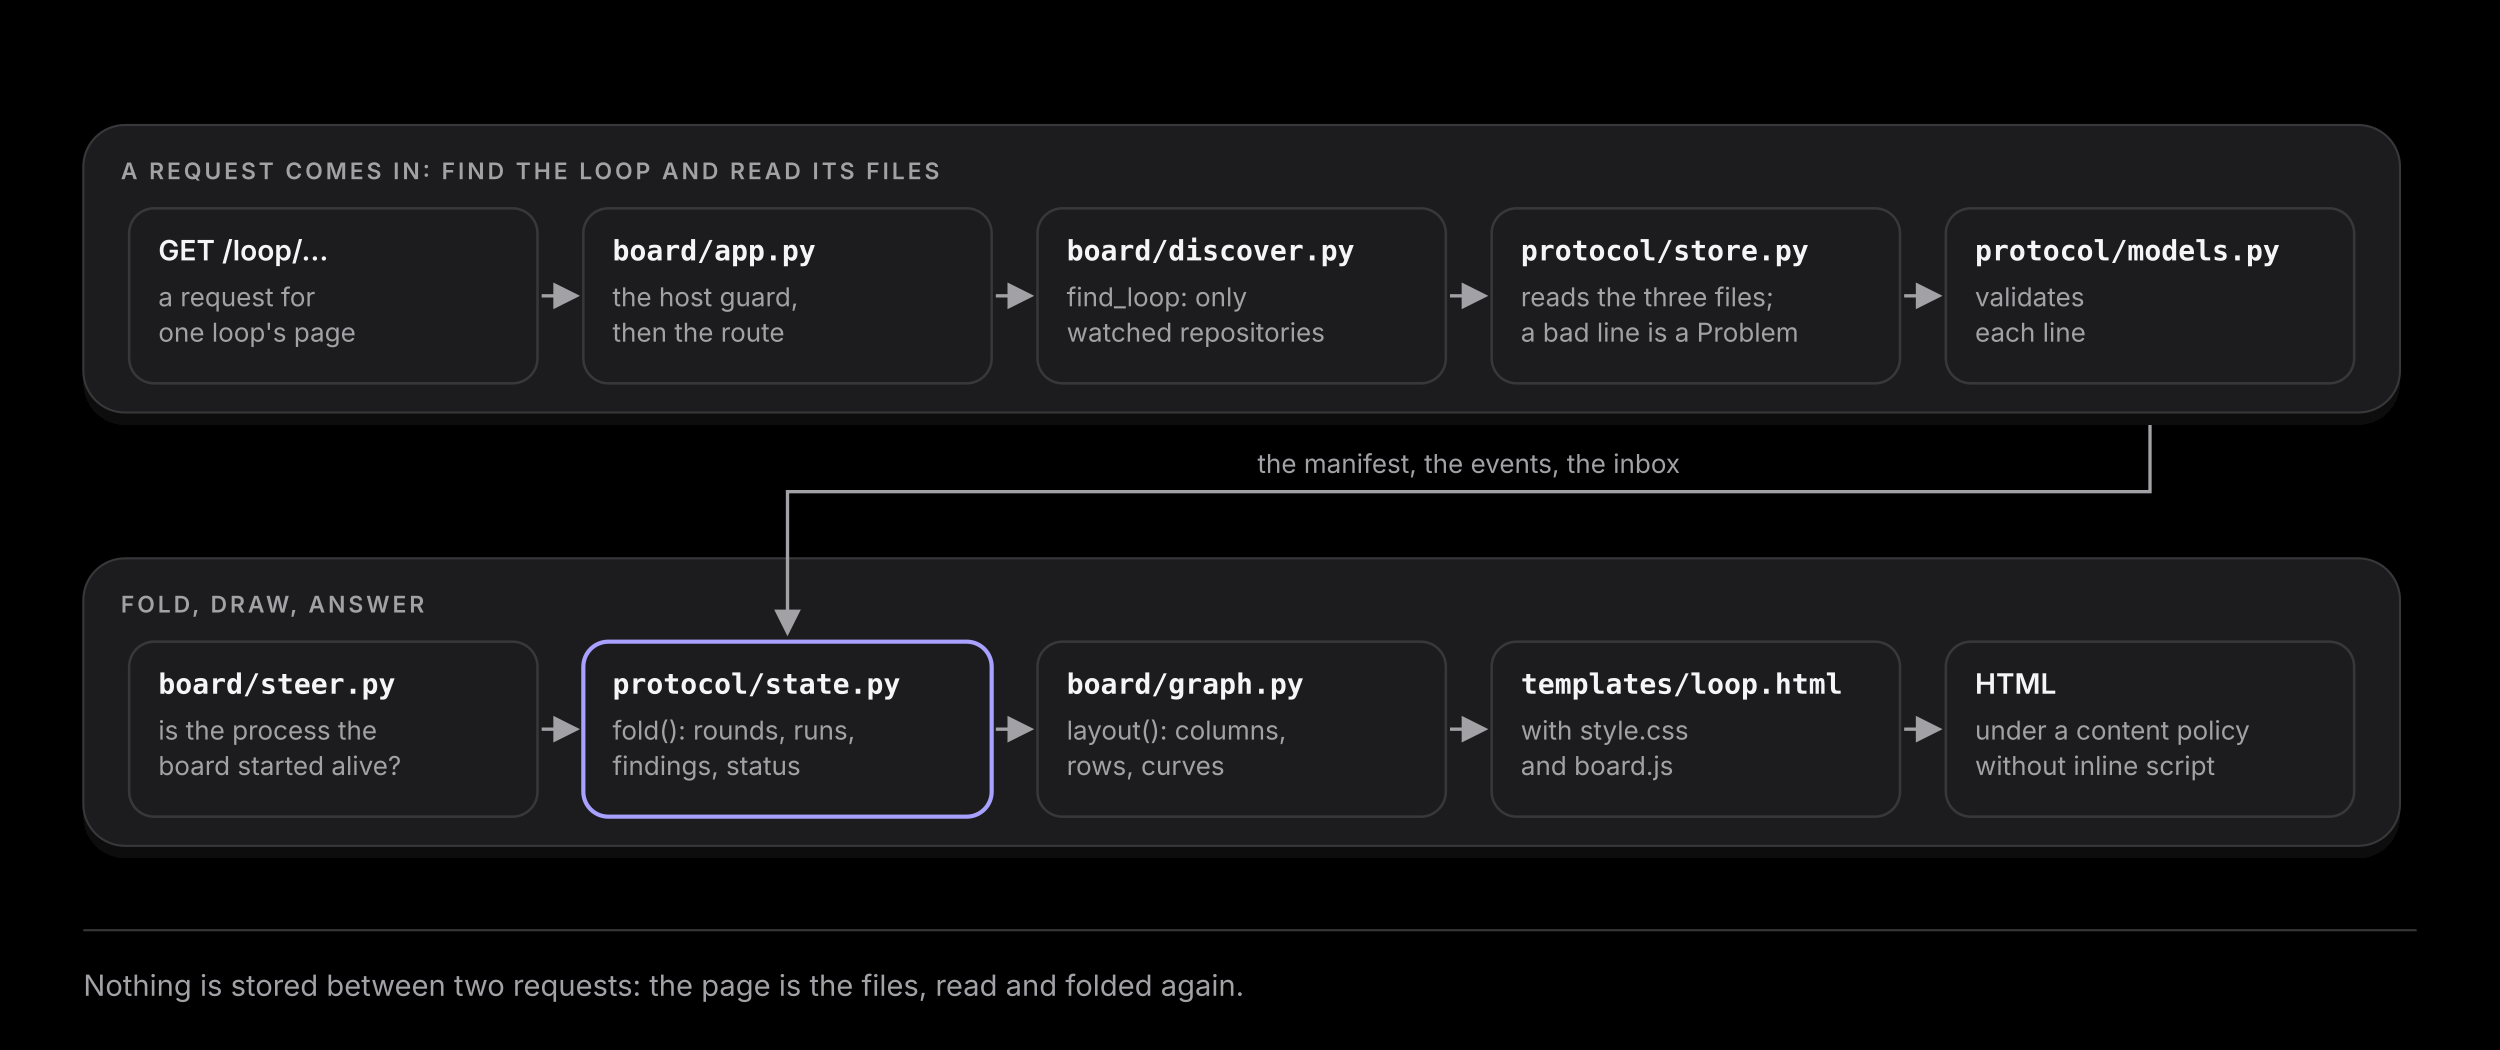
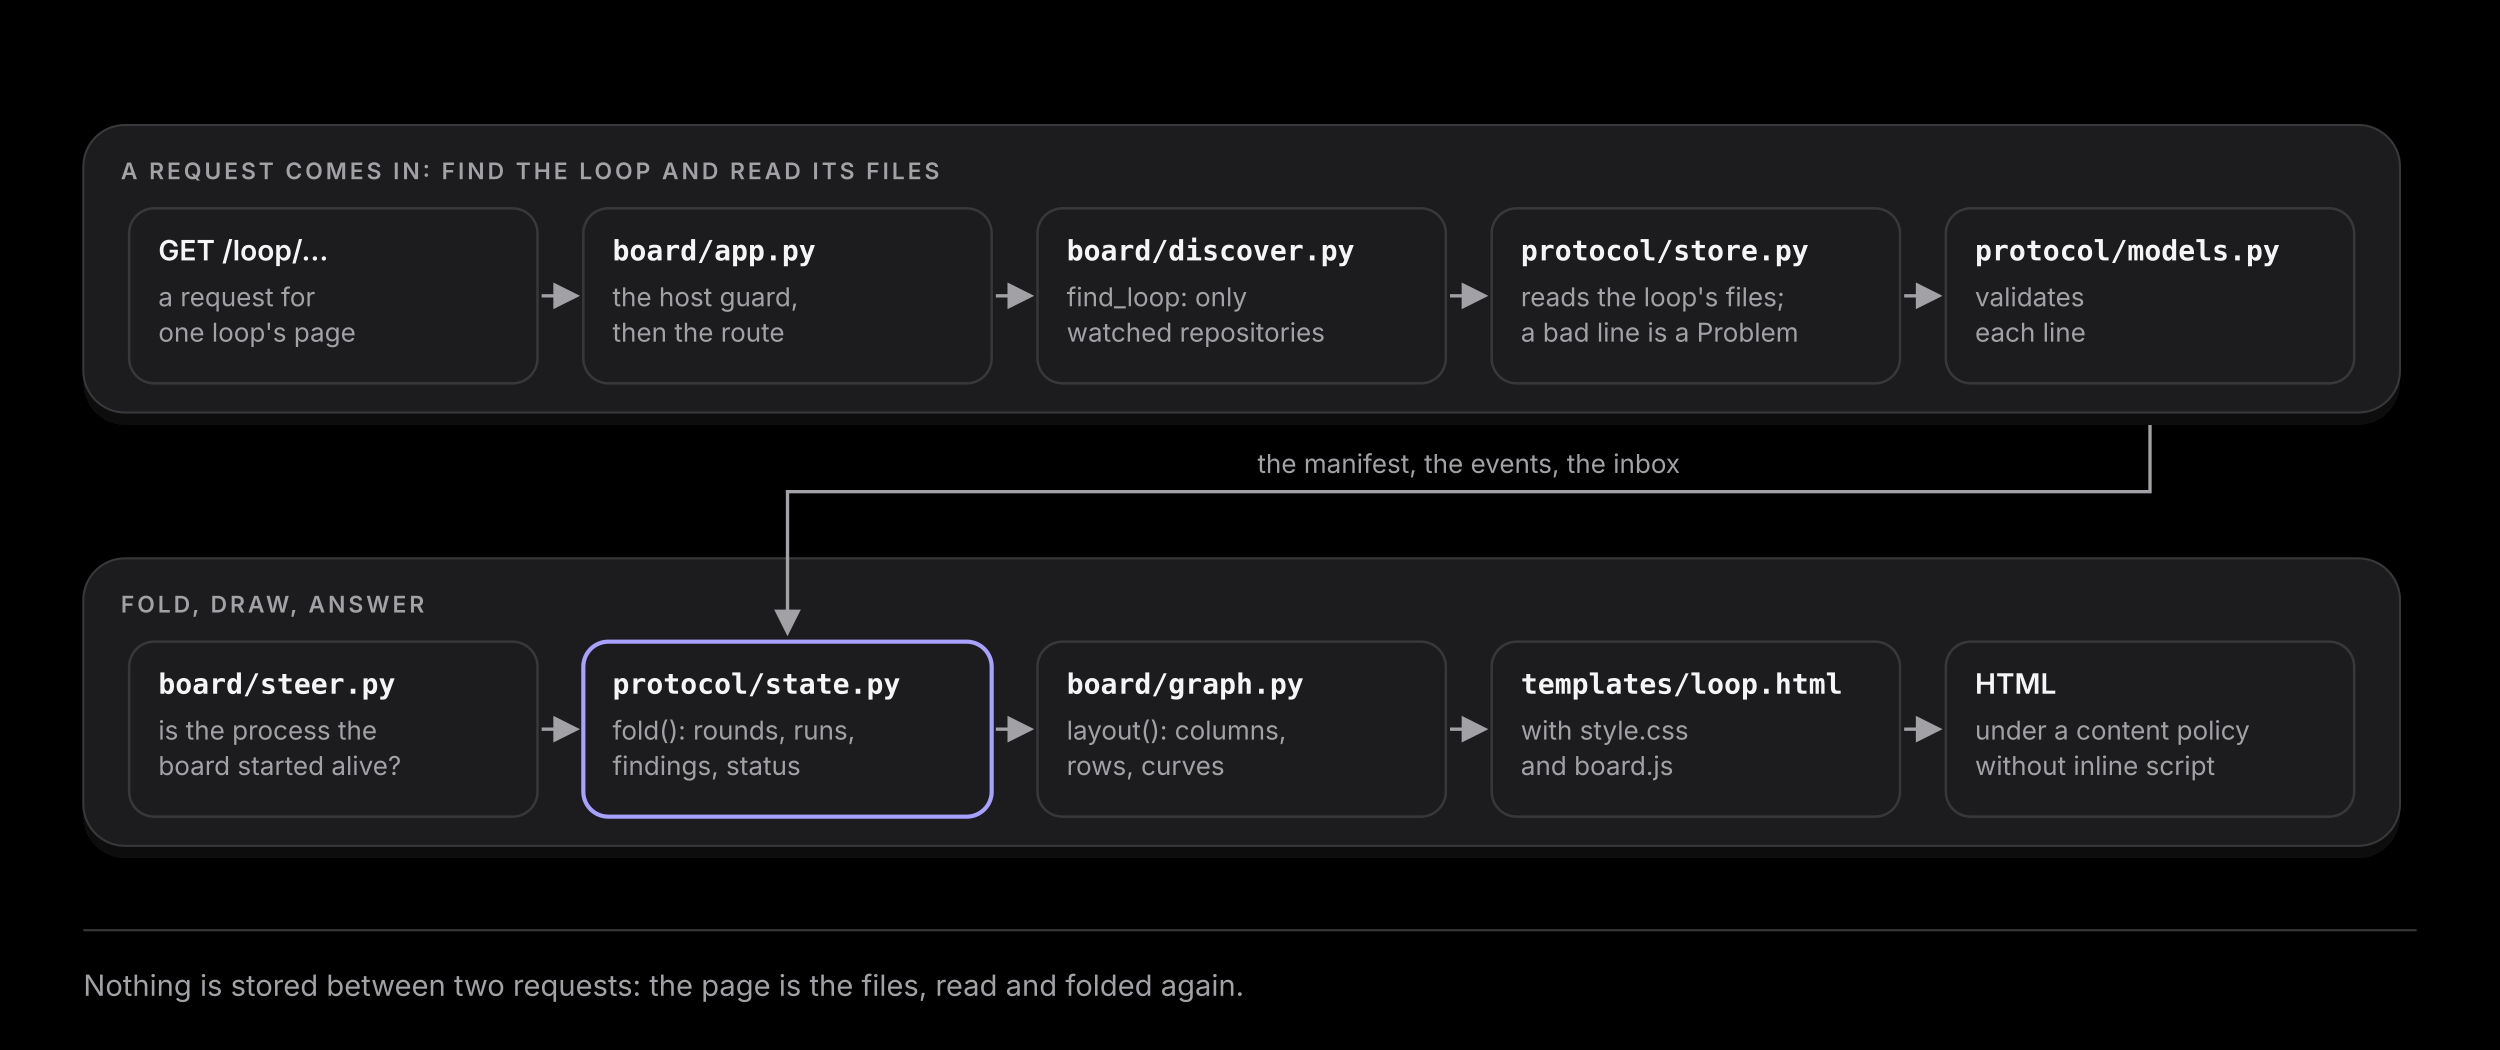
- <svg xmlns="http://www.w3.org/2000/svg" width="1200" height="504" viewBox="0 0 1200 504" role="img" aria-label="How one page comes about. A request for a loop's page passes the host guard in board/app.py, board/discover.py finds the loop among the watched repositories, protocol/store.py reads the three files and protocol/models.py validates each line. protocol/state.py folds the lines into rounds, runs, findings and a status, with board/steer.py saying whether a started process is alive; board/graph.py lays out the round, the template renders it, and the answer is HTML under a content policy without inline script.">
+ <svg xmlns="http://www.w3.org/2000/svg" width="1200" height="504" viewBox="0 0 1200 504" role="img" aria-label="How one page comes about. A request for a loop's page passes the host guard in board/app.py, board/discover.py finds the loop among the watched repositories, protocol/store.py reads the loop's files and protocol/models.py validates each line. protocol/state.py folds the lines into rounds, runs, findings and a status, with board/steer.py saying whether a started process is alive; board/graph.py lays out the round, the template renders it, and the answer is HTML under a content policy without inline script.">
  <g font-family="Inter Tight, Inter, ui-sans-serif, -apple-system, Segoe UI, Helvetica, Arial, sans-serif">
    <rect width="1200" height="504" fill="#000000" />
    <defs>
      <marker id="tip" viewBox="0 0 8 8" refX="6.5" refY="4" markerWidth="8" markerHeight="8" orient="auto-start-reverse">
        <path d="M0 0 L8 4 L0 8 z" fill="#A1A1A6" />
      </marker>
      <marker id="tip-red" viewBox="0 0 8 8" refX="6.5" refY="4" markerWidth="8" markerHeight="8" orient="auto-start-reverse">
        <path d="M0 0 L8 4 L0 8 z" fill="#A8A1FF" />
      </marker>
      <filter id="lift" x="-10%" y="-10%" width="120%" height="130%">
        <feDropShadow dx="0" dy="10" stdDeviation="9" flood-color="#000000" flood-opacity="0.16" />
      </filter>
    </defs>
    <rect x="40" y="66" width="1112" height="138" rx="20" fill="#0A0A0B" filter="url(#lift)" />
    <rect x="40" y="60" width="1112" height="138" rx="20" fill="#1C1C1E" stroke="#38383A" />
    <text x="58" y="86" font-size="11" font-weight="600" fill="#A1A1A6" letter-spacing="1.4">A REQUEST COMES IN: FIND THE LOOP AND READ ITS FILES</text>
    <rect x="62" y="100" width="196" height="84" rx="12" fill="#1C1C1E" stroke="#38383A" stroke-width="1.2" />
    <text x="76" y="125" font-size="13.5" font-weight="600" fill="#F5F5F7" font-family="Inter Tight, Inter, ui-sans-serif, -apple-system, Segoe UI, Helvetica, Arial, sans-serif">GET /loop/...</text>
    <text x="76" y="147" font-size="12.5" font-weight="400" fill="#A1A1A6">a request for</text>
    <text x="76" y="164" font-size="12.5" font-weight="400" fill="#A1A1A6">one loop's page</text>
    <rect x="280" y="100" width="196" height="84" rx="12" fill="#1C1C1E" stroke="#38383A" stroke-width="1.2" />
    <text x="294" y="125" font-size="13.5" font-weight="600" fill="#F5F5F7" font-family="ui-monospace, SF Mono, Menlo, monospace">board/app.py</text>
    <text x="294" y="147" font-size="12.5" font-weight="400" fill="#A1A1A6">the host guard,</text>
    <text x="294" y="164" font-size="12.5" font-weight="400" fill="#A1A1A6">then the route</text>
    <path d="M 260 142 H 276" fill="none" stroke="#A1A1A6" stroke-width="1.6" marker-end="url(#tip)" />
    <rect x="498" y="100" width="196" height="84" rx="12" fill="#1C1C1E" stroke="#38383A" stroke-width="1.2" />
    <text x="512" y="125" font-size="13.5" font-weight="600" fill="#F5F5F7" font-family="ui-monospace, SF Mono, Menlo, monospace">board/discover.py</text>
    <text x="512" y="147" font-size="12.5" font-weight="400" fill="#A1A1A6">find_loop: only</text>
    <text x="512" y="164" font-size="12.5" font-weight="400" fill="#A1A1A6">watched repositories</text>
    <path d="M 478 142 H 494" fill="none" stroke="#A1A1A6" stroke-width="1.6" marker-end="url(#tip)" />
    <rect x="716" y="100" width="196" height="84" rx="12" fill="#1C1C1E" stroke="#38383A" stroke-width="1.2" />
    <text x="730" y="125" font-size="13.5" font-weight="600" fill="#F5F5F7" font-family="ui-monospace, SF Mono, Menlo, monospace">protocol/store.py</text>
-     <text x="730" y="147" font-size="12.5" font-weight="400" fill="#A1A1A6">reads the three files;</text>
+     <text x="730" y="147" font-size="12.5" font-weight="400" fill="#A1A1A6">reads the loop's files;</text>
    <text x="730" y="164" font-size="12.5" font-weight="400" fill="#A1A1A6">a bad line is a Problem</text>
    <path d="M 696 142 H 712" fill="none" stroke="#A1A1A6" stroke-width="1.6" marker-end="url(#tip)" />
    <rect x="934" y="100" width="196" height="84" rx="12" fill="#1C1C1E" stroke="#38383A" stroke-width="1.2" />
    <text x="948" y="125" font-size="13.5" font-weight="600" fill="#F5F5F7" font-family="ui-monospace, SF Mono, Menlo, monospace">protocol/models.py</text>
    <text x="948" y="147" font-size="12.5" font-weight="400" fill="#A1A1A6">validates</text>
    <text x="948" y="164" font-size="12.5" font-weight="400" fill="#A1A1A6">each line</text>
    <path d="M 914 142 H 930" fill="none" stroke="#A1A1A6" stroke-width="1.6" marker-end="url(#tip)" />
    <rect x="40" y="274" width="1112" height="138" rx="20" fill="#0A0A0B" filter="url(#lift)" />
    <rect x="40" y="268" width="1112" height="138" rx="20" fill="#1C1C1E" stroke="#38383A" />
    <text x="58" y="294" font-size="11" font-weight="600" fill="#A1A1A6" letter-spacing="1.4">FOLD, DRAW, ANSWER</text>
    <rect x="62" y="308" width="196" height="84" rx="12" fill="#1C1C1E" stroke="#38383A" stroke-width="1.2" />
    <text x="76" y="333" font-size="13.5" font-weight="600" fill="#F5F5F7" font-family="ui-monospace, SF Mono, Menlo, monospace">board/steer.py</text>
    <text x="76" y="355" font-size="12.5" font-weight="400" fill="#A1A1A6">is the process the</text>
    <text x="76" y="372" font-size="12.5" font-weight="400" fill="#A1A1A6">board started alive?</text>
    <rect x="280" y="308" width="196" height="84" rx="12" fill="#1C1C1E" stroke="#A8A1FF" stroke-width="2" />
    <text x="294" y="333" font-size="13.5" font-weight="600" fill="#F5F5F7" font-family="ui-monospace, SF Mono, Menlo, monospace">protocol/state.py</text>
    <text x="294" y="355" font-size="12.5" font-weight="400" fill="#A1A1A6">fold(): rounds, runs,</text>
    <text x="294" y="372" font-size="12.5" font-weight="400" fill="#A1A1A6">findings, status</text>
    <path d="M 260 350 H 276" fill="none" stroke="#A1A1A6" stroke-width="1.6" marker-end="url(#tip)" />
    <rect x="498" y="308" width="196" height="84" rx="12" fill="#1C1C1E" stroke="#38383A" stroke-width="1.2" />
    <text x="512" y="333" font-size="13.5" font-weight="600" fill="#F5F5F7" font-family="ui-monospace, SF Mono, Menlo, monospace">board/graph.py</text>
    <text x="512" y="355" font-size="12.5" font-weight="400" fill="#A1A1A6">layout(): columns,</text>
    <text x="512" y="372" font-size="12.5" font-weight="400" fill="#A1A1A6">rows, curves</text>
    <path d="M 478 350 H 494" fill="none" stroke="#A1A1A6" stroke-width="1.6" marker-end="url(#tip)" />
    <rect x="716" y="308" width="196" height="84" rx="12" fill="#1C1C1E" stroke="#38383A" stroke-width="1.2" />
    <text x="730" y="333" font-size="13.5" font-weight="600" fill="#F5F5F7" font-family="ui-monospace, SF Mono, Menlo, monospace">templates/loop.html</text>
    <text x="730" y="355" font-size="12.5" font-weight="400" fill="#A1A1A6">with style.css</text>
    <text x="730" y="372" font-size="12.5" font-weight="400" fill="#A1A1A6">and board.js</text>
    <path d="M 696 350 H 712" fill="none" stroke="#A1A1A6" stroke-width="1.6" marker-end="url(#tip)" />
    <rect x="934" y="308" width="196" height="84" rx="12" fill="#1C1C1E" stroke="#38383A" stroke-width="1.2" />
    <text x="948" y="333" font-size="13.5" font-weight="600" fill="#F5F5F7" font-family="Inter Tight, Inter, ui-sans-serif, -apple-system, Segoe UI, Helvetica, Arial, sans-serif">HTML</text>
    <text x="948" y="355" font-size="12.5" font-weight="400" fill="#A1A1A6">under a content policy</text>
    <text x="948" y="372" font-size="12.5" font-weight="400" fill="#A1A1A6">without inline script</text>
    <path d="M 914 350 H 930" fill="none" stroke="#A1A1A6" stroke-width="1.6" marker-end="url(#tip)" />
    <path d="M 1032 204 V 236 H 378 V 303" fill="none" stroke="#A1A1A6" stroke-width="1.6" marker-end="url(#tip)" />
    <text x="705" y="227" font-size="12.5" font-weight="400" fill="#A1A1A6" text-anchor="middle">the manifest, the events, the inbox</text>
    <rect x="40" y="446" width="1120" height="1" fill="#38383A" />
    <text x="40" y="478" font-size="14" font-weight="400" fill="#A1A1A6">Nothing is stored between two requests: the page is the files, read and folded again.</text>
  </g>
</svg>
